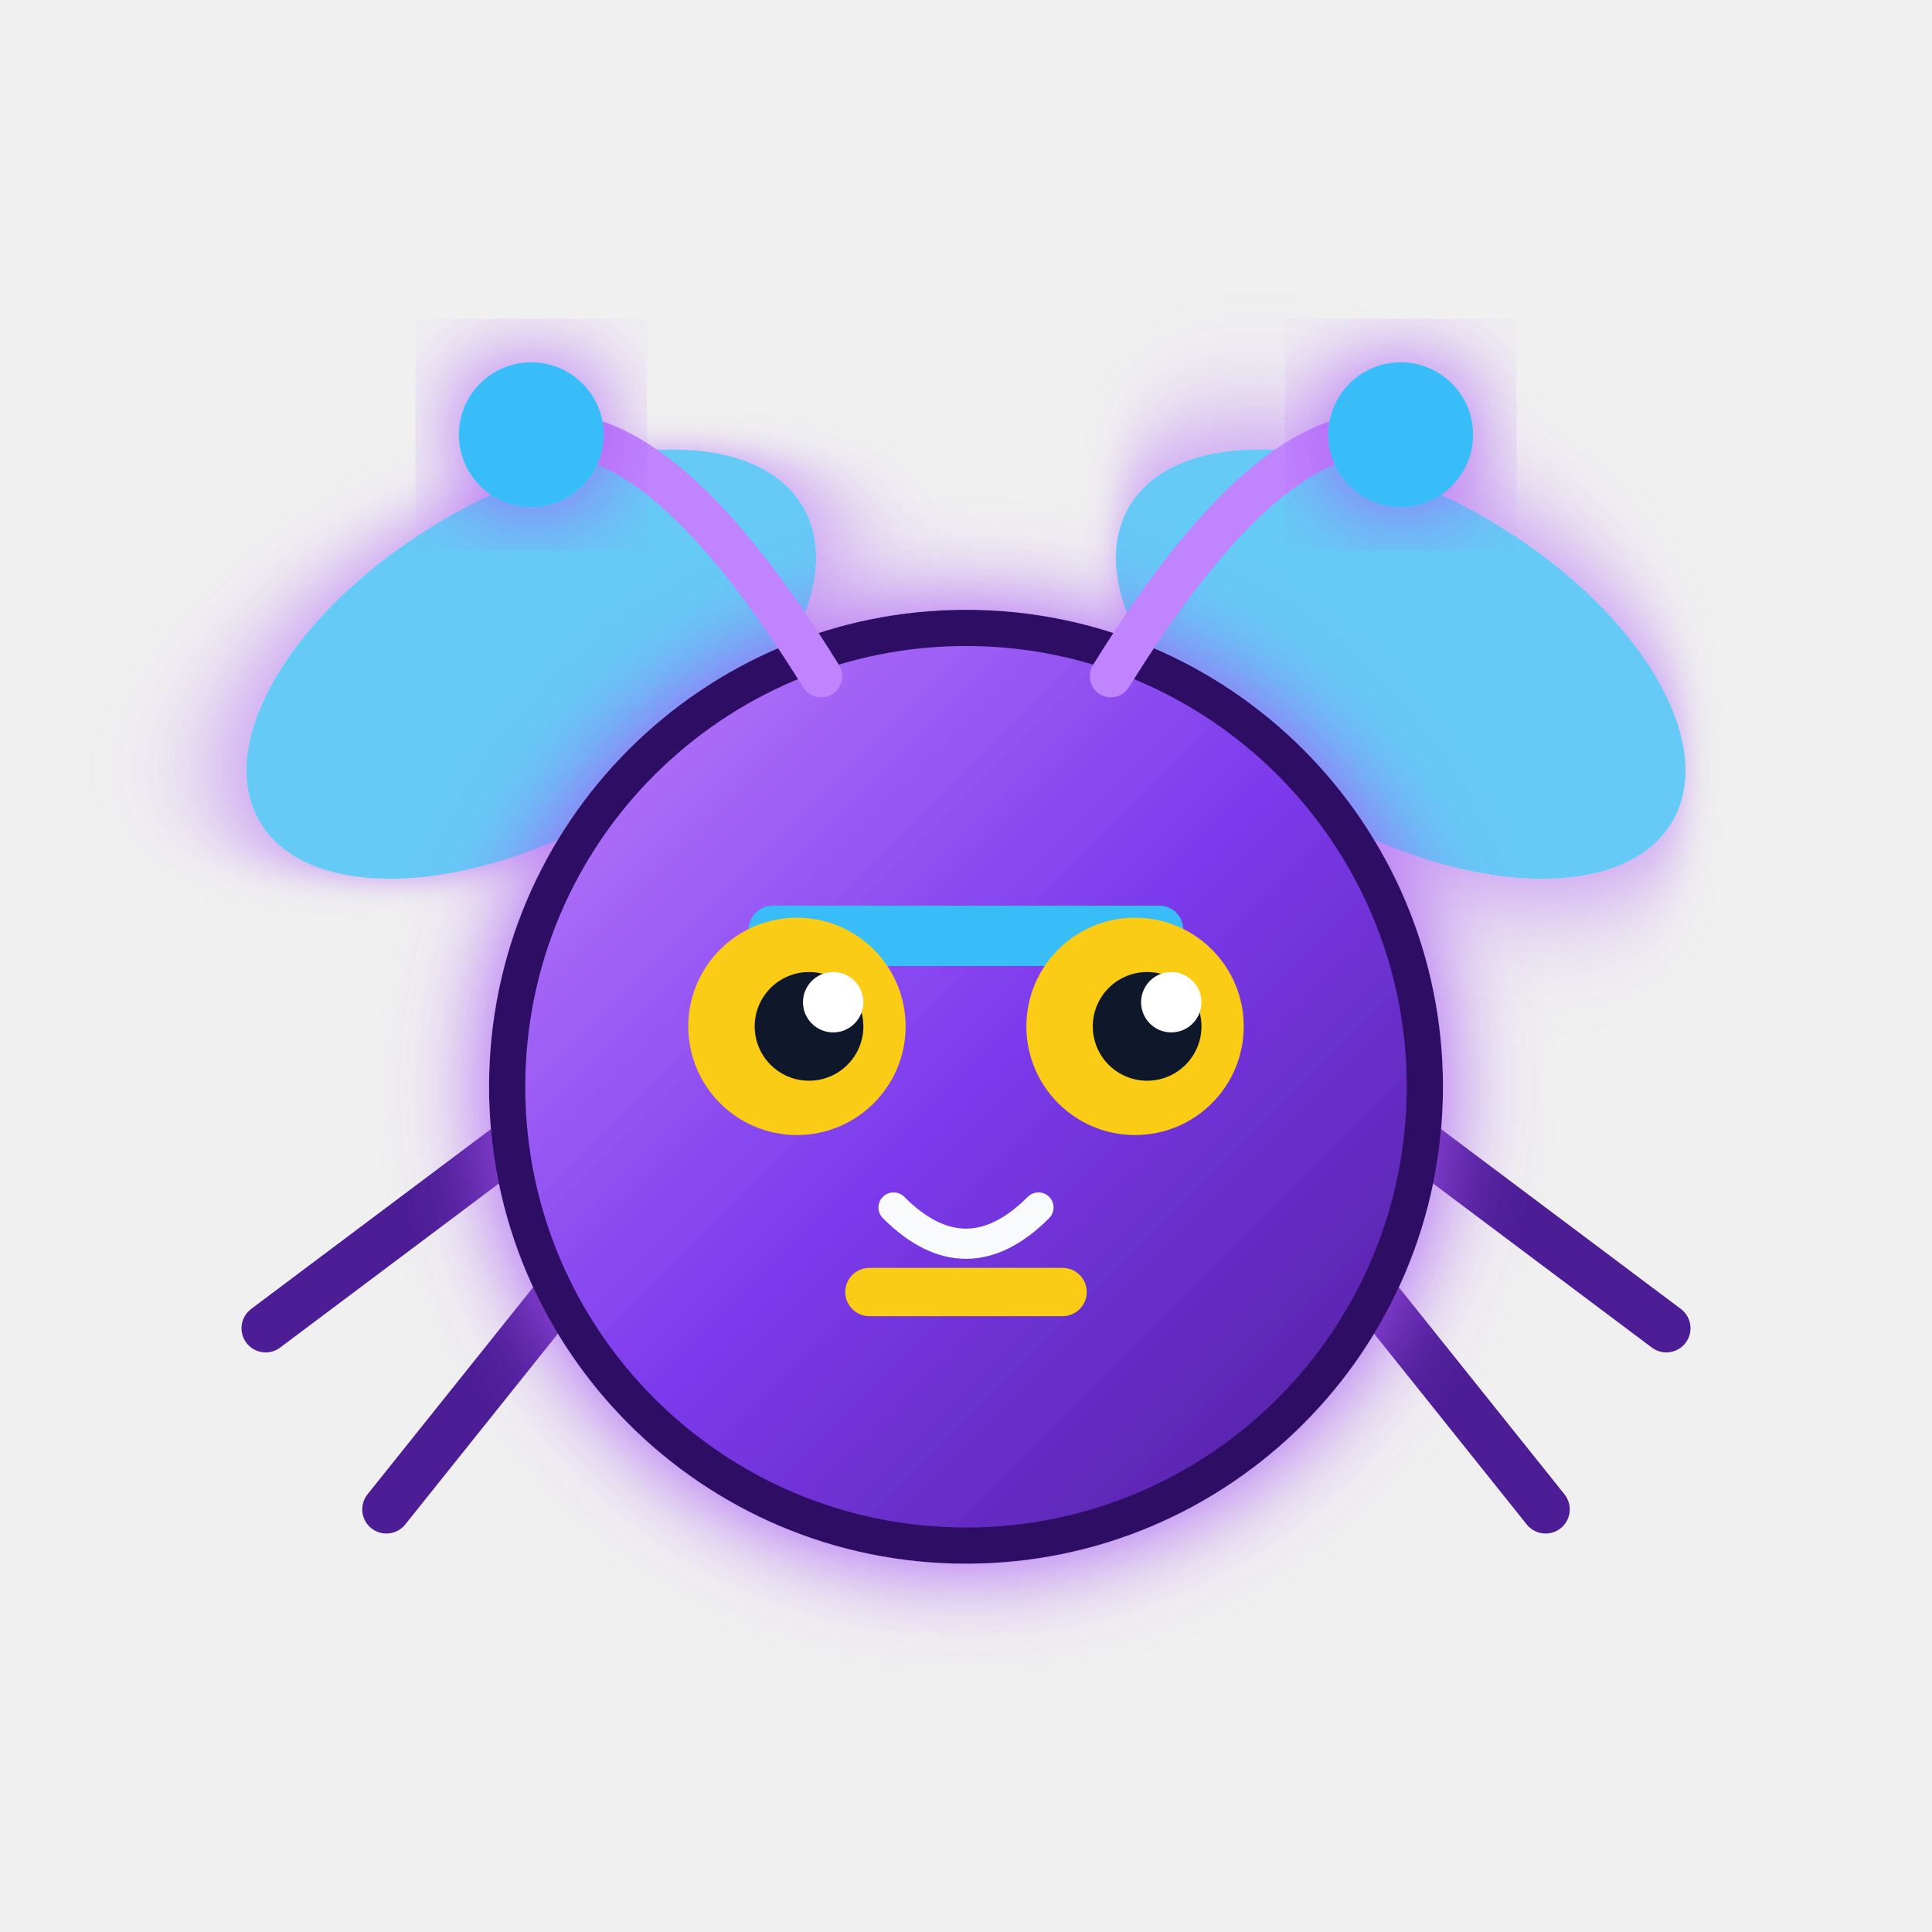
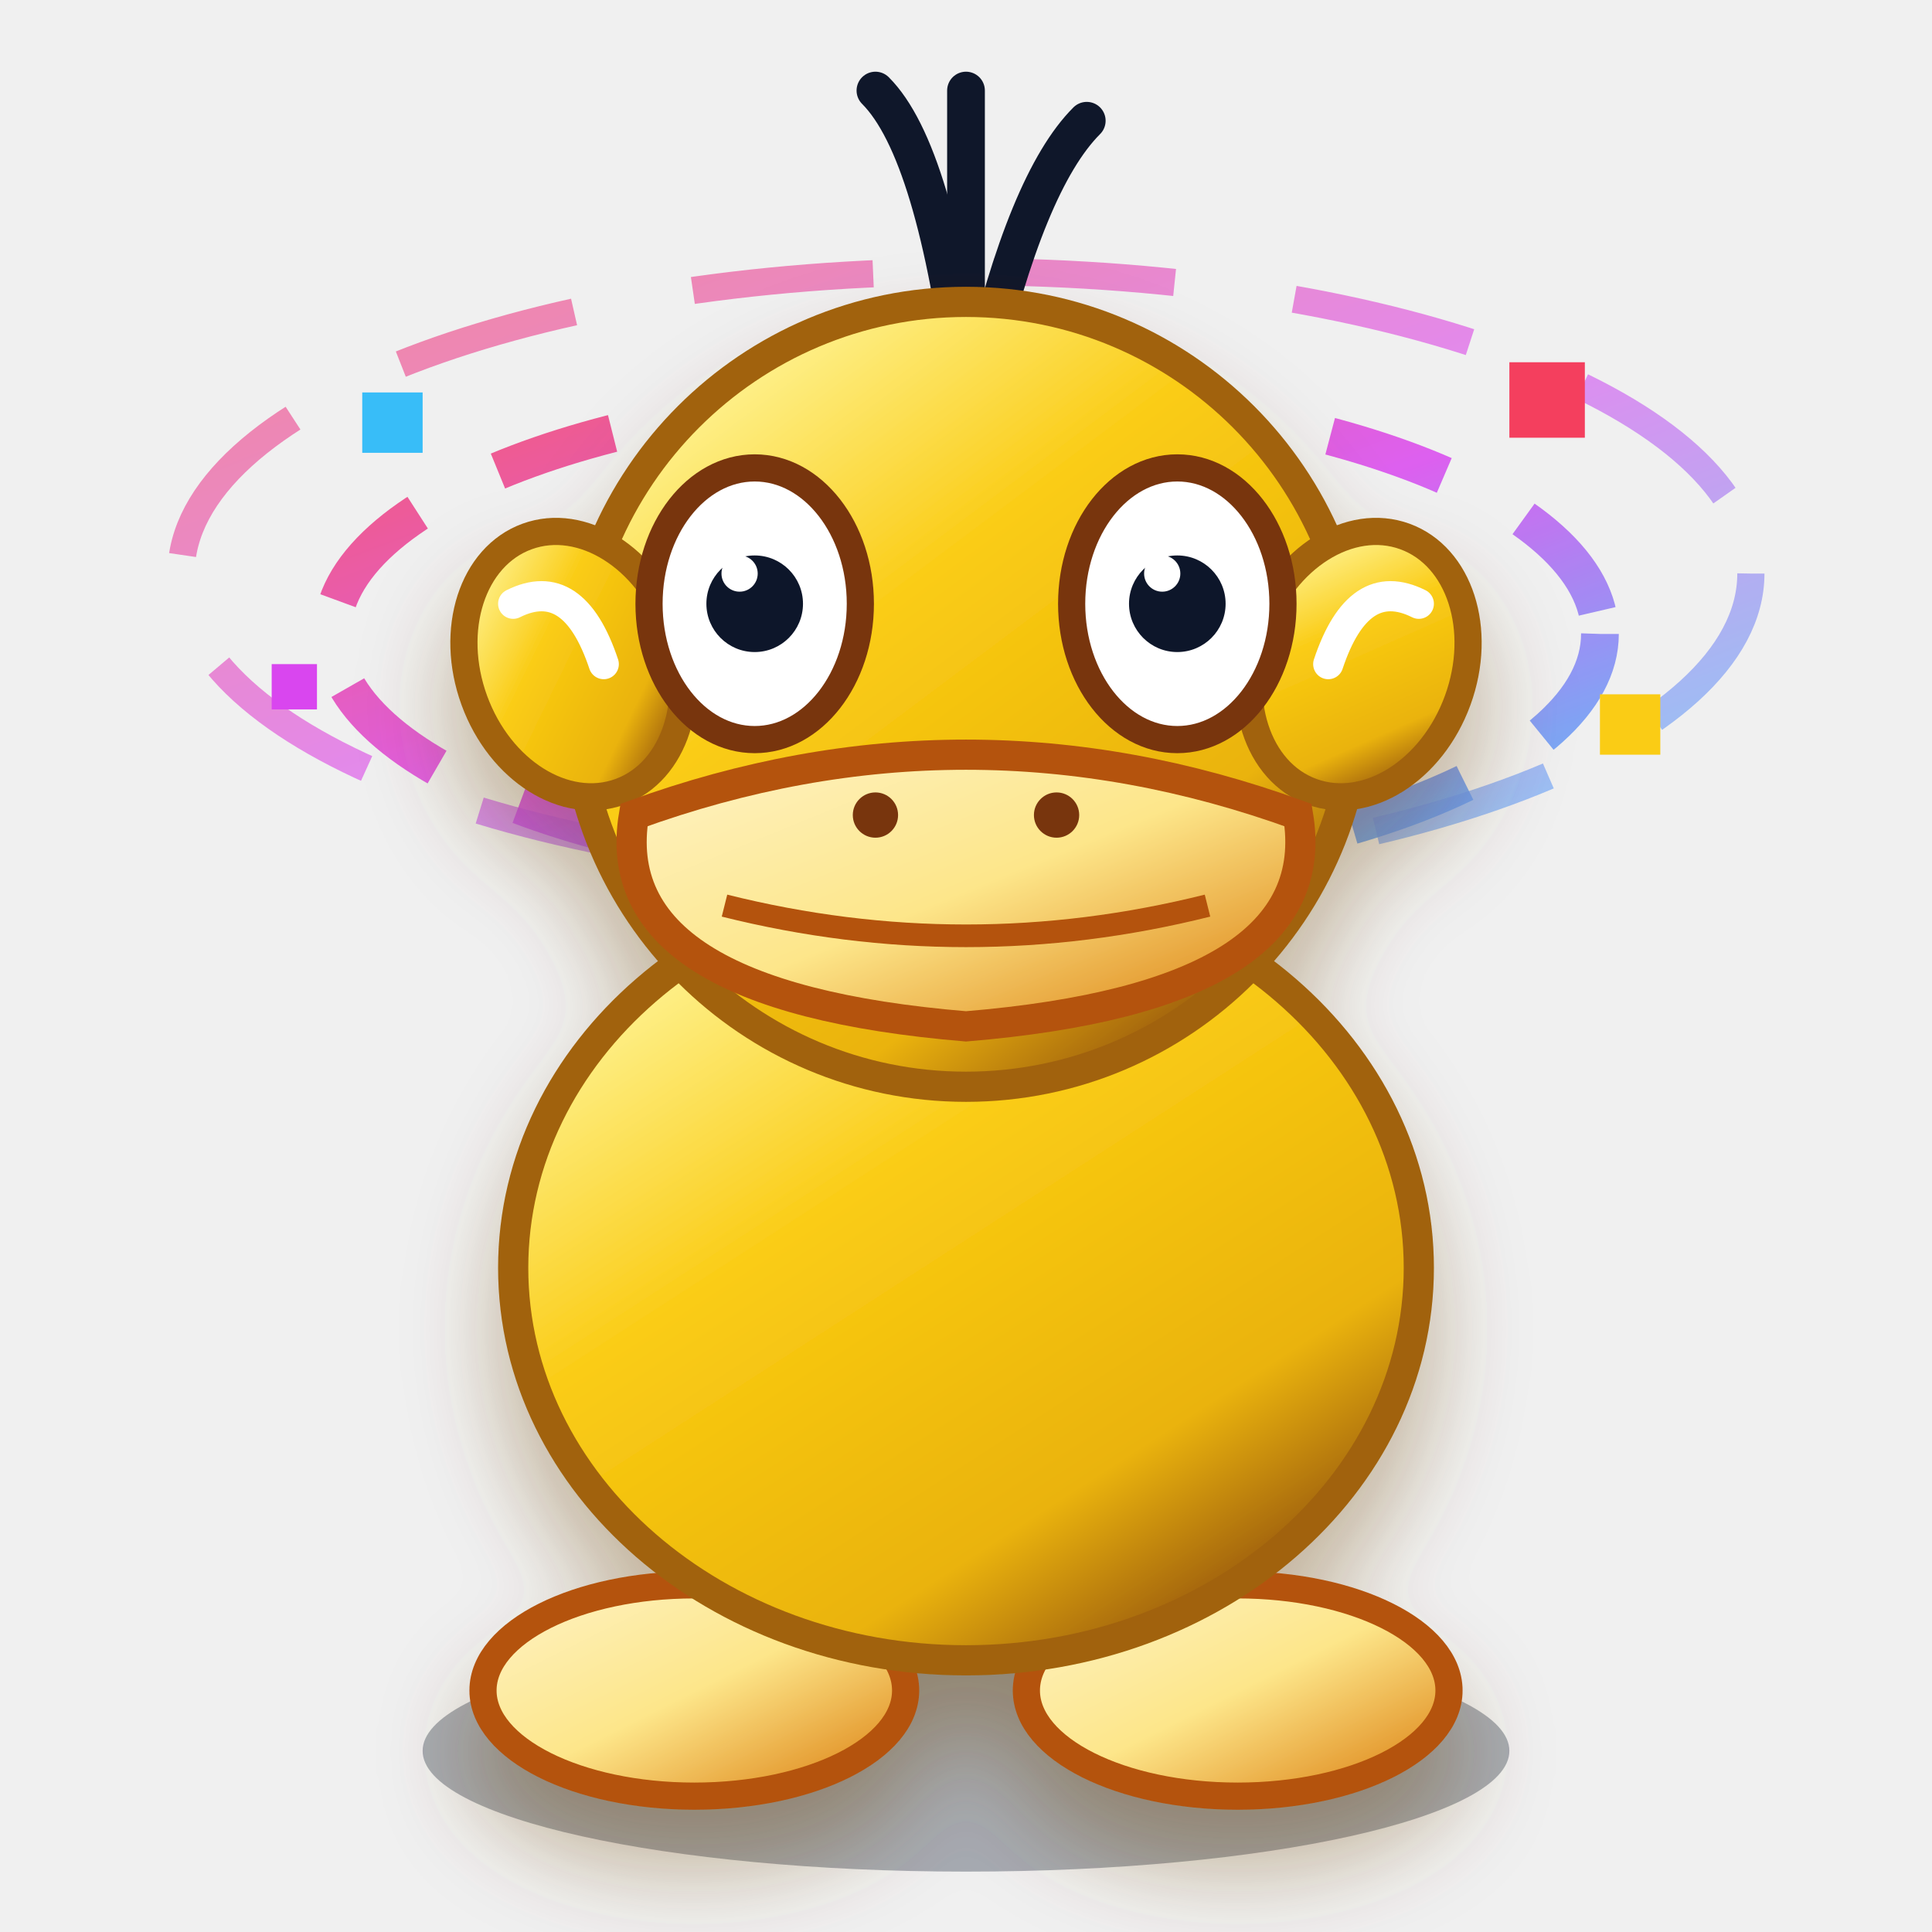
- <svg xmlns="http://www.w3.org/2000/svg" viewBox="0 0 160 160" width="160" height="160">
+ <svg xmlns="http://www.w3.org/2000/svg" viewBox="0 0 128 128" width="128" height="128">
  <defs>
-     <filter id="bug-glow" x="-30%" y="-30%" width="160%" height="160%">
-       <feDropShadow dx="0" dy="0" stdDeviation="4" flood-color="#a855f7" />
+     <linearGradient id="bp-duck-grad" x1="20%" y1="10%" x2="80%" y2="90%">
+       <stop offset="0%" stop-color="#fef08a" />
+       <stop offset="35%" stop-color="#facc15" />
+       <stop offset="80%" stop-color="#eab308" />
+       <stop offset="100%" stop-color="#a16207" />
+     </linearGradient>
+     <linearGradient id="bp-bill-grad" x1="0%" y1="0%" x2="100%" y2="100%">
+       <stop offset="0%" stop-color="#fef3c7" />
+       <stop offset="50%" stop-color="#fde68a" />
+       <stop offset="100%" stop-color="#d97706" />
+     </linearGradient>
+     <linearGradient id="bp-psychic-ring" x1="0%" y1="0%" x2="100%" y2="100%">
+       <stop offset="0%" stop-color="#f43f5e" />
+       <stop offset="50%" stop-color="#d946ef" />
+       <stop offset="100%" stop-color="#38bdf8" />
+     </linearGradient>
+     <filter id="bp-shadow" x="-20%" y="-20%" width="140%" height="140%">
+       <feDropShadow dx="0" dy="4" stdDeviation="3" flood-color="#713f12" flood-opacity="0.35" />
    </filter>
-     <linearGradient id="glitch-purple" x1="0%" y1="0%" x2="100%" y2="100%">
-       <stop offset="0%" stop-color="#c084fc" />
-       <stop offset="50%" stop-color="#7c3aed" />
-       <stop offset="100%" stop-color="#4c1d95" />
-     </linearGradient>
  </defs>
-   <ellipse cx="44" cy="55" rx="26" ry="14" fill="#38bdf8" opacity="0.75" transform="rotate(-30 44 55)" filter="url(#bug-glow)" />
-   <ellipse cx="116" cy="55" rx="26" ry="14" fill="#38bdf8" opacity="0.75" transform="rotate(30 116 55)" filter="url(#bug-glow)" />
-   <path d="M42 95 L22 110 M48 105 L32 125 M118 95 L138 110 M112 105 L128 125" stroke="#4c1d95" stroke-width="4" stroke-linecap="round" />
-   <circle cx="80" cy="90" r="38" fill="url(#glitch-purple)" stroke="#2e1065" stroke-width="3" filter="url(#bug-glow)" />
-   <rect x="62" y="75" width="36" height="5" rx="2" fill="#38bdf8" />
-   <rect x="70" y="105" width="20" height="4" rx="2" fill="#facc15" />
-   <circle cx="66" cy="85" r="9" fill="#facc15" />
-   <circle cx="94" cy="85" r="9" fill="#facc15" />
-   <circle cx="67" cy="85" r="4.5" fill="#0f172a" />
-   <circle cx="95" cy="85" r="4.5" fill="#0f172a" />
-   <circle cx="69" cy="83" r="2.5" fill="#ffffff" />
-   <circle cx="97" cy="83" r="2.5" fill="#ffffff" />
-   <path d="M68 56 Q55 35 45 36" stroke="#c084fc" stroke-width="3.5" fill="none" stroke-linecap="round" />
-   <circle cx="44" cy="36" r="6" fill="#38bdf8" filter="url(#bug-glow)" />
-   <path d="M92 56 Q105 35 115 36" stroke="#c084fc" stroke-width="3.5" fill="none" stroke-linecap="round" />
-   <circle cx="116" cy="36" r="6" fill="#38bdf8" filter="url(#bug-glow)" />
-   <path d="M74 100 Q80 106 86 100" stroke="#f8fafc" stroke-width="2.5" stroke-linecap="round" fill="none" />
+   <ellipse cx="64" cy="116" rx="36" ry="8" fill="#1e293b" opacity="0.35" />
+   <g id="psychic-rings">
+     <ellipse cx="64" cy="42" rx="42" ry="16" fill="none" stroke="url(#bp-psychic-ring)" stroke-width="2.5" stroke-dasharray="8 6" opacity="0.85" />
+     <ellipse cx="64" cy="38" rx="52" ry="20" fill="none" stroke="url(#bp-psychic-ring)" stroke-width="1.8" stroke-dasharray="12 8" opacity="0.6" />
+     <rect x="24" y="26" width="4" height="4" fill="#38bdf8" />
+     <rect x="100" y="24" width="5" height="5" fill="#f43f5e" />
+     <rect x="18" y="44" width="3" height="3" fill="#d946ef" />
+     <rect x="106" y="46" width="4" height="4" fill="#facc15" />
+   </g>
+   <g id="hairs">
+     <path d="M64 26 Q62 10 58 6" stroke="#0f172a" stroke-width="2.5" stroke-linecap="round" fill="none" />
+     <path d="M65 25 Q68 12 72 8" stroke="#0f172a" stroke-width="2.5" stroke-linecap="round" fill="none" />
+     <path d="M64 25 Q64 12 64 6" stroke="#0f172a" stroke-width="2.5" stroke-linecap="round" fill="none" />
+   </g>
+   <g id="body-assembly" filter="url(#bp-shadow)">
+     <ellipse cx="46" cy="112" rx="14" ry="7" fill="url(#bp-bill-grad)" stroke="#b45309" stroke-width="1.8" />
+     <ellipse cx="82" cy="112" rx="14" ry="7" fill="url(#bp-bill-grad)" stroke="#b45309" stroke-width="1.8" />
+     <ellipse cx="64" cy="84" rx="30" ry="26" fill="url(#bp-duck-grad)" stroke="#a16207" stroke-width="2" />
+     <circle cx="64" cy="46" r="26" fill="url(#bp-duck-grad)" stroke="#a16207" stroke-width="2" />
+     <ellipse cx="38" cy="44" rx="7" ry="9" fill="url(#bp-duck-grad)" stroke="#a16207" stroke-width="1.8" transform="rotate(-20 38 44)" />
+     <path d="M34 40 Q38 38 40 44" stroke="#ffffff" stroke-width="2" stroke-linecap="round" fill="none" />
+     <ellipse cx="90" cy="44" rx="7" ry="9" fill="url(#bp-duck-grad)" stroke="#a16207" stroke-width="1.8" transform="rotate(20 90 44)" />
+     <path d="M94 40 Q90 38 88 44" stroke="#ffffff" stroke-width="2" stroke-linecap="round" fill="none" />
+     <ellipse cx="50" cy="40" rx="7" ry="9" fill="#ffffff" stroke="#78350f" stroke-width="1.8" />
+     <circle cx="50" cy="40" r="3.2" fill="#0f172a" />
+     <circle cx="49" cy="38" r="1.2" fill="#ffffff" />
+     <ellipse cx="78" cy="40" rx="7" ry="9" fill="#ffffff" stroke="#78350f" stroke-width="1.8" />
+     <circle cx="78" cy="40" r="3.2" fill="#0f172a" />
+     <circle cx="77" cy="38" r="1.2" fill="#ffffff" />
+     <path d="M42 54 Q64 46 86 54 Q88 66 64 68 Q40 66 42 54 Z" fill="url(#bp-bill-grad)" stroke="#b45309" stroke-width="2" />
+     <circle cx="58" cy="54" r="1.5" fill="#78350f" />
+     <circle cx="70" cy="54" r="1.5" fill="#78350f" />
+     <path d="M48 60 Q64 64 80 60" stroke="#b45309" stroke-width="1.5" fill="none" />
+   </g>
</svg>
